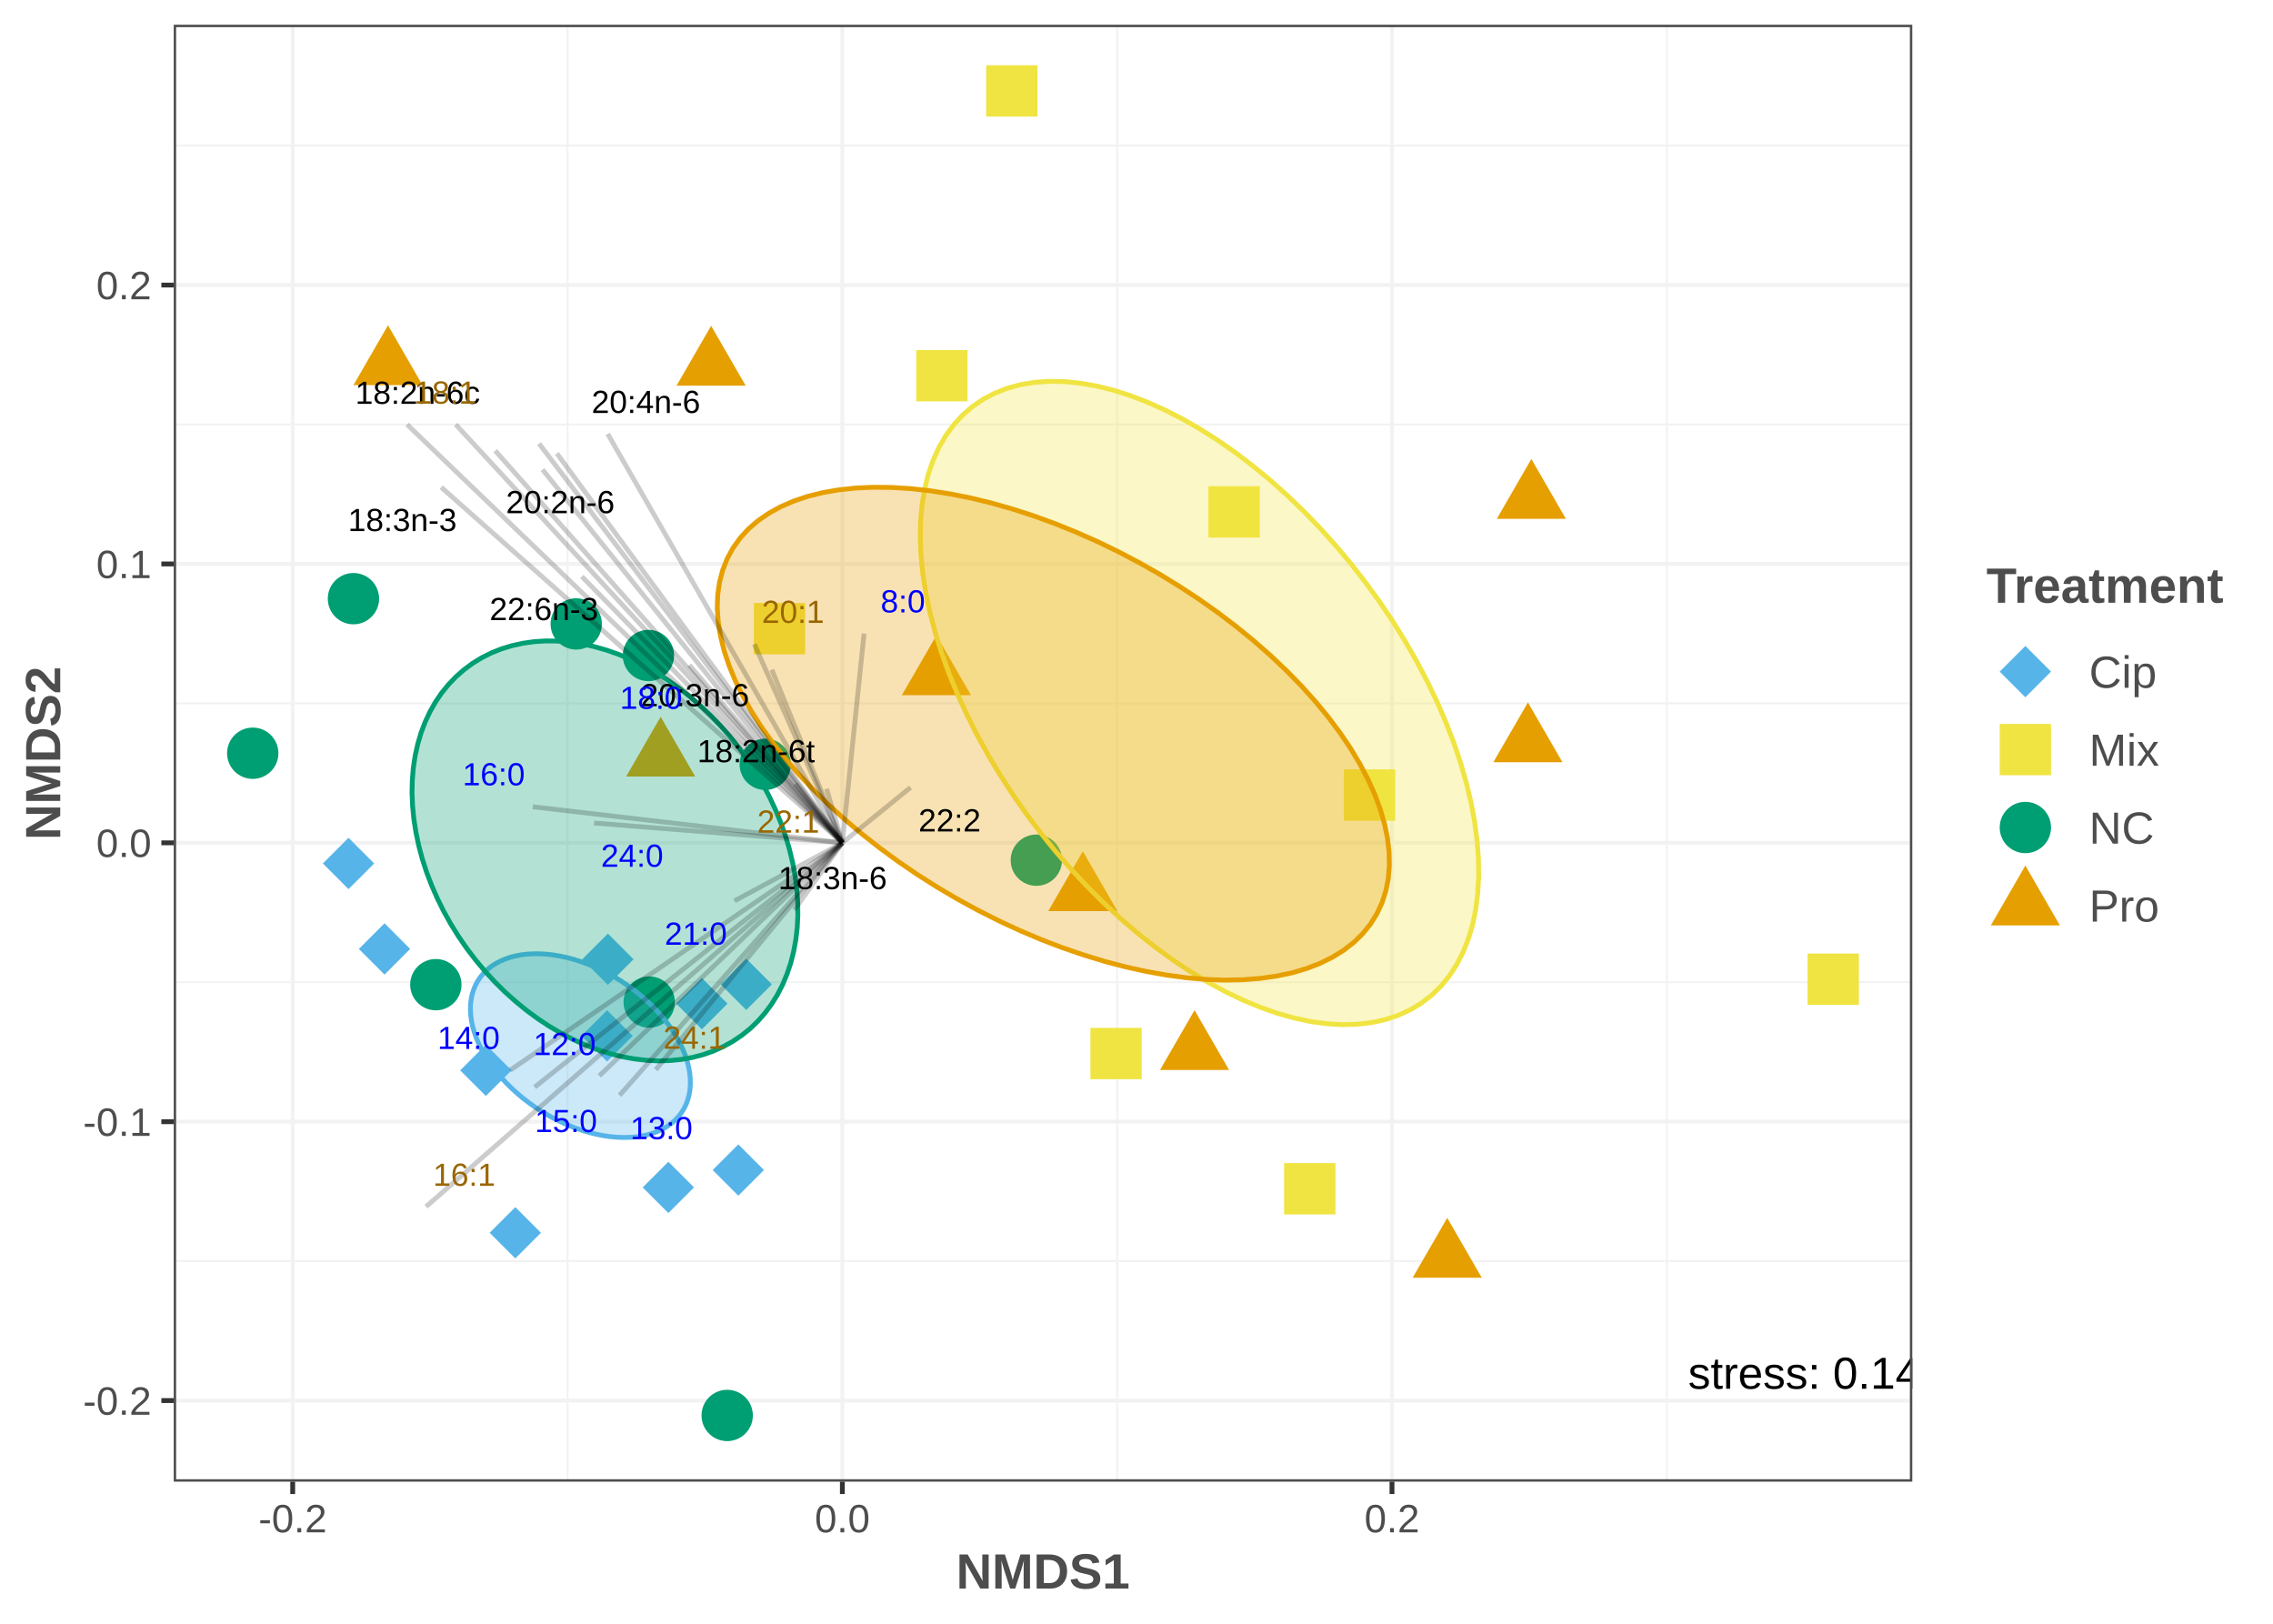
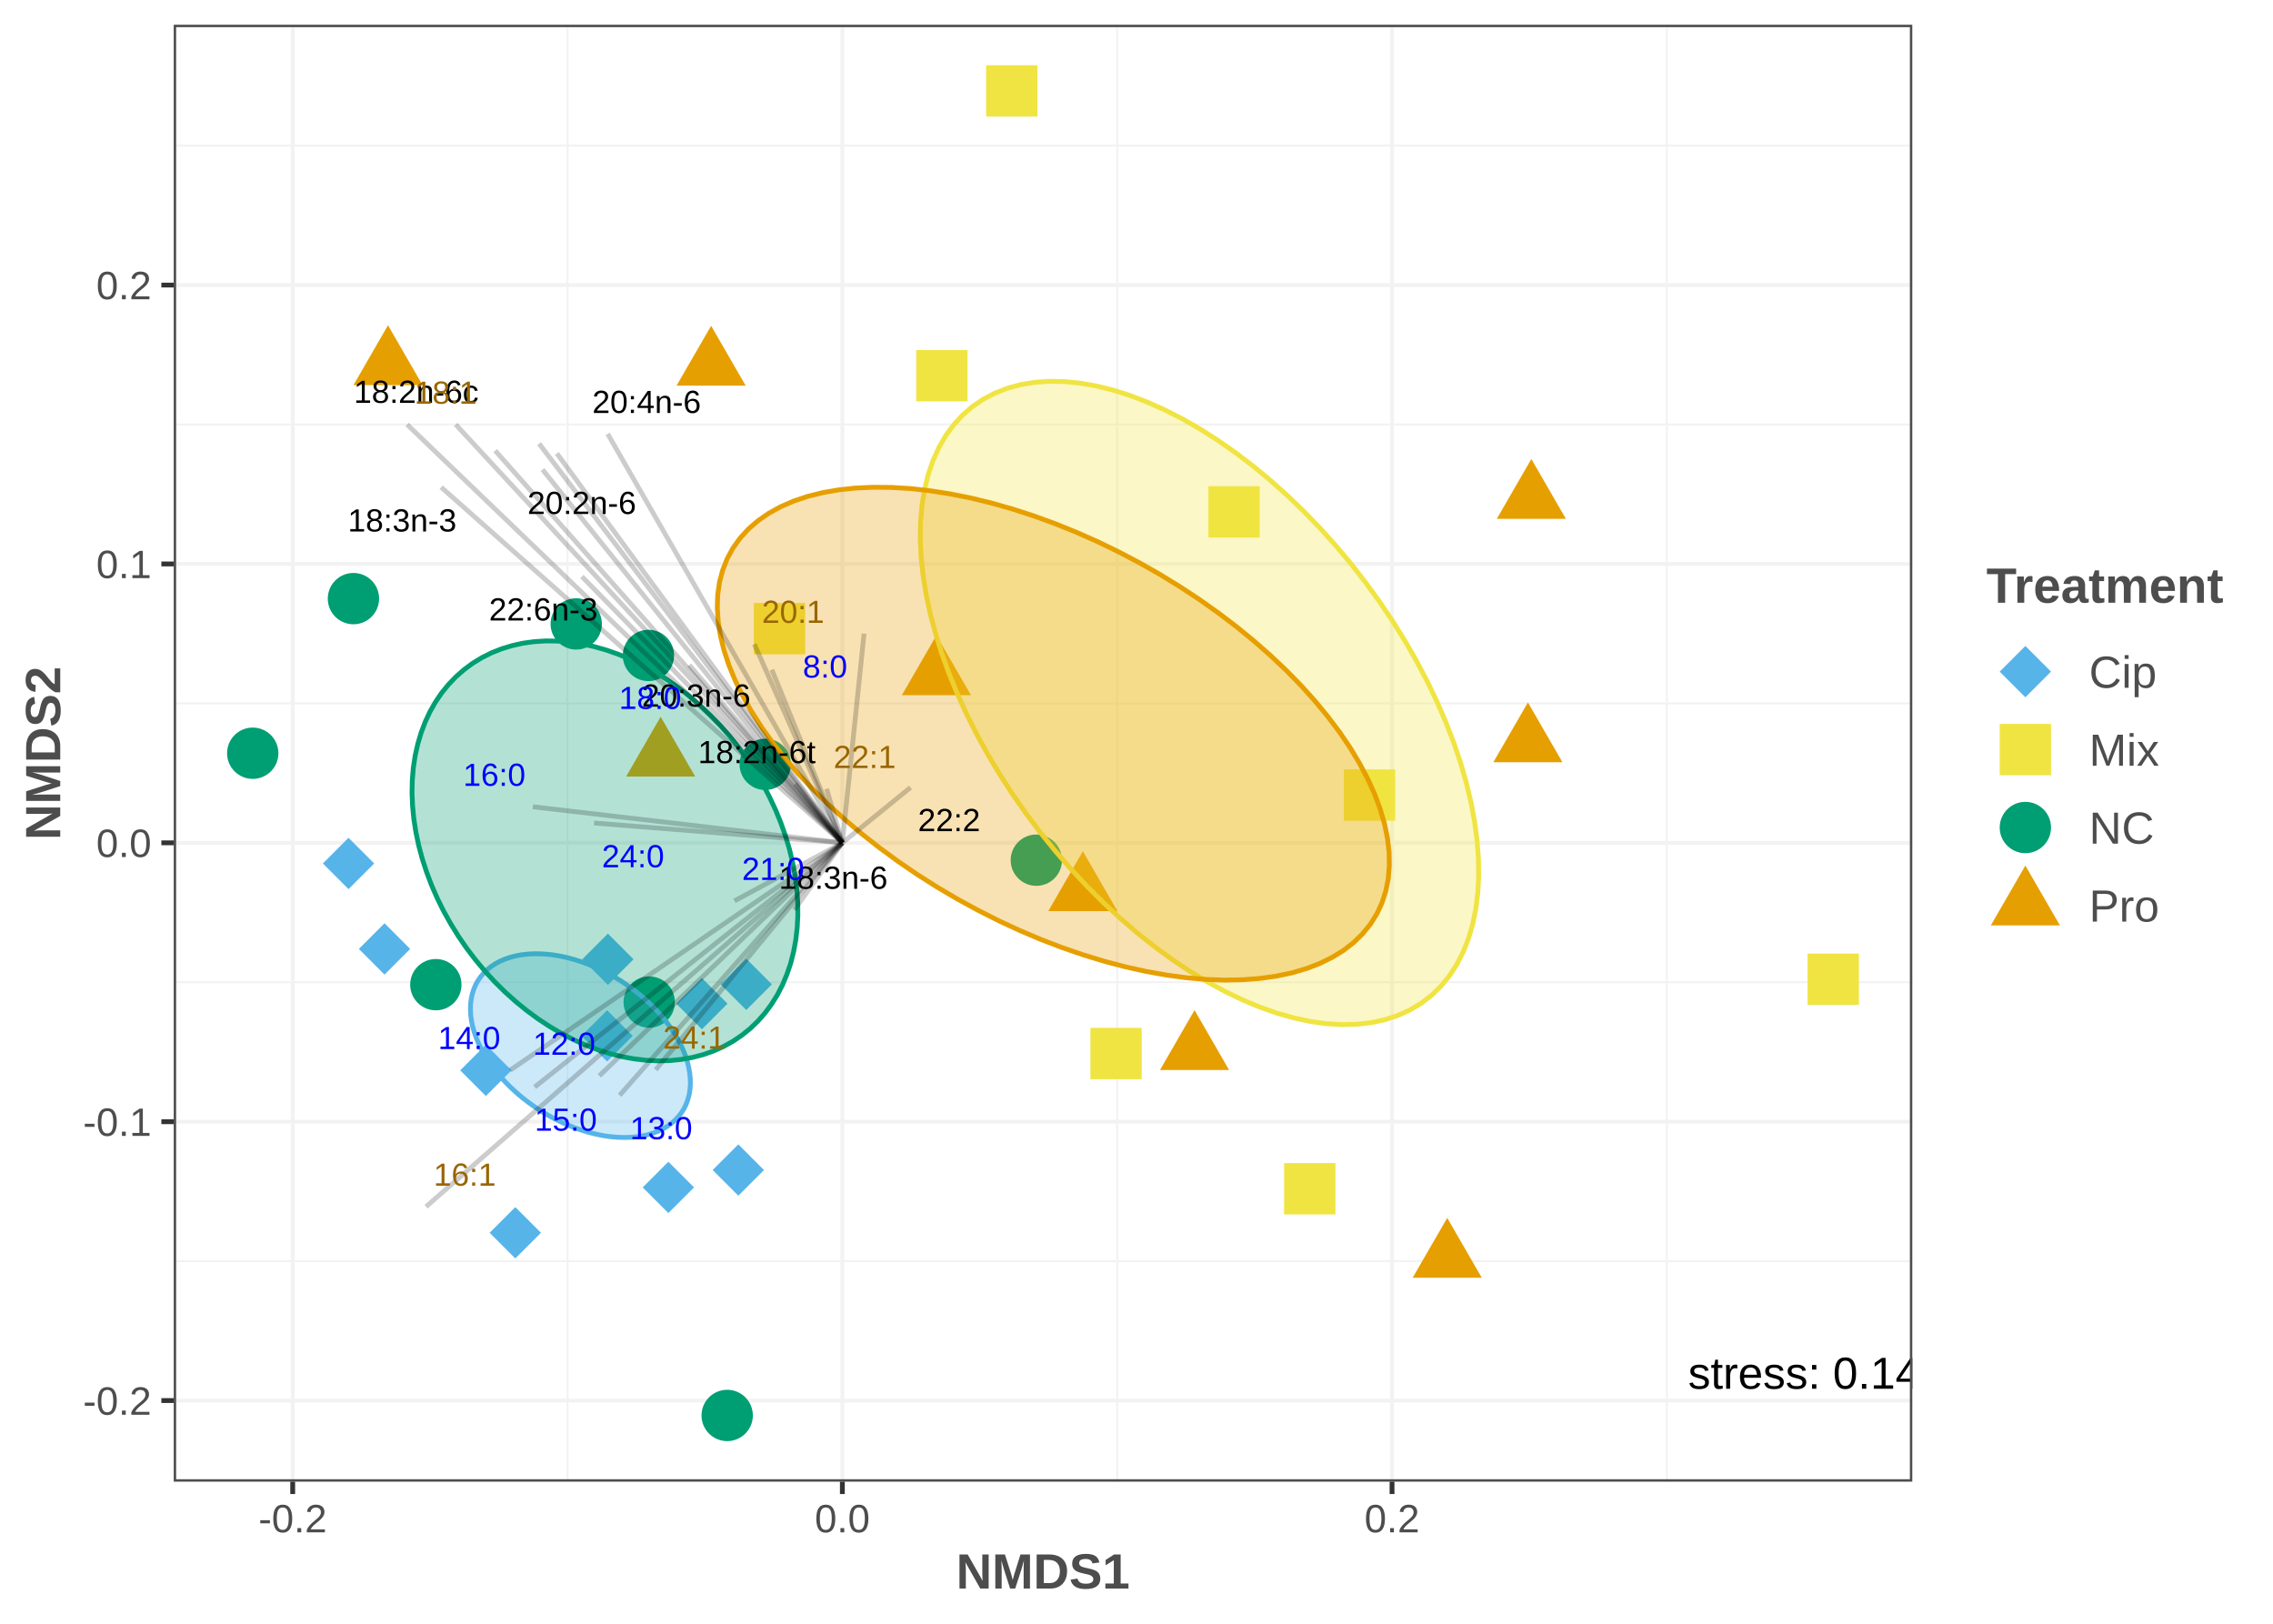
<svg xmlns="http://www.w3.org/2000/svg" class="svglite" width="504.00pt" height="360.00pt" viewBox="0 0 504.00 360.00">
  <defs>
    <style type="text/css">
    .svglite line, .svglite polyline, .svglite polygon, .svglite path, .svglite rect, .svglite circle {
      fill: none;
      stroke: #000000;
      stroke-linecap: round;
      stroke-linejoin: round;
      stroke-miterlimit: 10.00;
    }
    .svglite text {
      white-space: pre;
    }
  </style>
  </defs>
  <rect width="100%" height="100%" style="stroke: none; fill: #FFFFFF;" />
  <defs>
    <clipPath id="cpMC4wMHw1MDQuMDB8MC4wMHwzNjAuMDA=">
      <rect x="0.00" y="0.00" width="504.00" height="360.00" />
    </clipPath>
  </defs>
  <g clip-path="url(#cpMC4wMHw1MDQuMDB8MC4wMHwzNjAuMDA=)">
    <rect x="0.00" y="0.00" width="504.00" height="360.00" style="stroke-width: 1.07; stroke: #FFFFFF; fill: #FFFFFF;" />
  </g>
  <defs>
    <clipPath id="cpMzguNTJ8NDI0LjAxfDUuNDh8MzI4LjUw">
      <rect x="38.52" y="5.48" width="385.50" height="323.02" />
    </clipPath>
  </defs>
  <g clip-path="url(#cpMzguNTJ8NDI0LjAxfDUuNDh8MzI4LjUw)">
    <polyline points="38.52,279.60 424.01,279.60 " style="stroke-width: 0.43; stroke: #F2F2F2; stroke-linecap: butt;" />
    <polyline points="38.52,217.77 424.01,217.77 " style="stroke-width: 0.43; stroke: #F2F2F2; stroke-linecap: butt;" />
    <polyline points="38.52,155.94 424.01,155.94 " style="stroke-width: 0.43; stroke: #F2F2F2; stroke-linecap: butt;" />
    <polyline points="38.52,94.11 424.01,94.11 " style="stroke-width: 0.43; stroke: #F2F2F2; stroke-linecap: butt;" />
    <polyline points="38.52,32.28 424.01,32.28 " style="stroke-width: 0.43; stroke: #F2F2F2; stroke-linecap: butt;" />
    <polyline points="125.84,328.50 125.84,5.48 " style="stroke-width: 0.43; stroke: #F2F2F2; stroke-linecap: butt;" />
    <polyline points="247.72,328.50 247.72,5.48 " style="stroke-width: 0.43; stroke: #F2F2F2; stroke-linecap: butt;" />
    <polyline points="369.59,328.50 369.59,5.48 " style="stroke-width: 0.43; stroke: #F2F2F2; stroke-linecap: butt;" />
    <polyline points="38.52,310.52 424.01,310.52 " style="stroke-width: 0.85; stroke: #F2F2F2; stroke-linecap: butt;" />
    <polyline points="38.52,248.69 424.01,248.69 " style="stroke-width: 0.85; stroke: #F2F2F2; stroke-linecap: butt;" />
    <polyline points="38.52,186.86 424.01,186.86 " style="stroke-width: 0.85; stroke: #F2F2F2; stroke-linecap: butt;" />
    <polyline points="38.52,125.03 424.01,125.03 " style="stroke-width: 0.85; stroke: #F2F2F2; stroke-linecap: butt;" />
    <polyline points="38.52,63.20 424.01,63.20 " style="stroke-width: 0.85; stroke: #F2F2F2; stroke-linecap: butt;" />
    <polyline points="64.90,328.50 64.90,5.48 " style="stroke-width: 0.85; stroke: #F2F2F2; stroke-linecap: butt;" />
    <polyline points="186.78,328.50 186.78,5.48 " style="stroke-width: 0.85; stroke: #F2F2F2; stroke-linecap: butt;" />
-     <polyline points="308.65,328.50 308.65,5.48 " style="stroke-width: 0.85; stroke: #F2F2F2; stroke-linecap: butt;" />
+     <polyline points="308.66,328.50 308.66,5.48 " style="stroke-width: 0.85; stroke: #F2F2F2; stroke-linecap: butt;" />
    <circle cx="143.95" cy="222.17" r="5.69" style="stroke-width: 0.71; stroke: none; fill: #009E73;" />
    <circle cx="161.24" cy="313.82" r="5.69" style="stroke-width: 0.71; stroke: none; fill: #009E73;" />
    <circle cx="56.04" cy="167.00" r="5.69" style="stroke-width: 0.71; stroke: none; fill: #009E73;" />
    <circle cx="96.64" cy="218.31" r="5.69" style="stroke-width: 0.71; stroke: none; fill: #009E73;" />
    <circle cx="169.68" cy="169.46" r="5.69" style="stroke-width: 0.71; stroke: none; fill: #009E73;" />
-     <circle cx="78.37" cy="132.73" r="5.69" style="stroke-width: 0.71; stroke: none; fill: #009E73;" />
+     <circle cx="78.37" cy="132.72" r="5.69" style="stroke-width: 0.71; stroke: none; fill: #009E73;" />
    <circle cx="127.77" cy="138.33" r="5.69" style="stroke-width: 0.71; stroke: none; fill: #009E73;" />
-     <circle cx="143.78" cy="145.33" r="5.69" style="stroke-width: 0.71; stroke: none; fill: #009E73;" />
+     <circle cx="143.78" cy="145.32" r="5.69" style="stroke-width: 0.71; stroke: none; fill: #009E73;" />
    <circle cx="229.79" cy="190.71" r="5.69" style="stroke-width: 0.71; stroke: none; fill: #009E73;" />
    <polygon points="146.49,158.90 154.15,172.17 138.83,172.17 " style="stroke-width: 0.71; stroke: none; fill: #E69F00;" />
    <polygon points="157.68,72.23 165.34,85.50 150.01,85.50 " style="stroke-width: 0.71; stroke: none; fill: #E69F00;" />
-     <polygon points="264.87,223.96 272.53,237.23 257.21,237.23 " style="stroke-width: 0.71; stroke: none; fill: #E69F00;" />
+     <polygon points="264.87,223.95 272.53,237.23 257.21,237.23 " style="stroke-width: 0.71; stroke: none; fill: #E69F00;" />
    <polygon points="338.79,155.73 346.45,169.00 331.12,169.00 " style="stroke-width: 0.71; stroke: none; fill: #E69F00;" />
    <polygon points="339.55,101.76 347.21,115.03 331.89,115.03 " style="stroke-width: 0.71; stroke: none; fill: #E69F00;" />
    <polygon points="320.90,270.02 328.56,283.29 313.23,283.29 " style="stroke-width: 0.71; stroke: none; fill: #E69F00;" />
-     <polygon points="240.10,188.73 247.77,202.00 232.44,202.00 " style="stroke-width: 0.71; stroke: none; fill: #E69F00;" />
-     <polygon points="86.03,72.12 93.69,85.39 78.37,85.39 " style="stroke-width: 0.71; stroke: none; fill: #E69F00;" />
+     <polygon points="240.11,188.72 247.77,202.00 232.44,202.00 " style="stroke-width: 0.71; stroke: none; fill: #E69F00;" />
+     <polygon points="86.03,72.11 93.70,85.39 78.37,85.39 " style="stroke-width: 0.71; stroke: none; fill: #E69F00;" />
    <polygon points="207.64,140.86 215.30,154.13 199.97,154.13 " style="stroke-width: 0.71; stroke: none; fill: #E69F00;" />
    <polygon points="267.95,119.18 279.33,119.18 279.33,107.80 267.95,107.80 " style="stroke-width: 0.71; stroke: none; fill: #F0E442;" />
    <polygon points="241.78,239.27 253.16,239.27 253.16,227.89 241.78,227.89 " style="stroke-width: 0.71; stroke: none; fill: #F0E442;" />
    <polygon points="297.98,181.96 309.36,181.96 309.36,170.58 297.98,170.58 " style="stroke-width: 0.71; stroke: none; fill: #F0E442;" />
    <polygon points="400.80,222.79 412.18,222.79 412.18,211.41 400.80,211.41 " style="stroke-width: 0.71; stroke: none; fill: #F0E442;" />
    <polygon points="167.15,145.07 178.53,145.07 178.53,133.69 167.15,133.69 " style="stroke-width: 0.71; stroke: none; fill: #F0E442;" />
    <polygon points="203.16,88.99 214.54,88.99 214.54,77.61 203.16,77.61 " style="stroke-width: 0.71; stroke: none; fill: #F0E442;" />
    <polygon points="284.73,269.25 296.11,269.25 296.11,257.87 284.73,257.87 " style="stroke-width: 0.71; stroke: none; fill: #F0E442;" />
    <polygon points="218.66,25.85 230.04,25.85 230.04,14.47 218.66,14.47 " style="stroke-width: 0.71; stroke: none; fill: #F0E442;" />
    <polygon points="149.94,222.52 155.63,216.83 161.32,222.52 155.63,228.21 " style="stroke-width: 0.71; stroke: none; fill: #56B4E9;" />
    <polygon points="142.51,263.26 148.20,257.57 153.89,263.26 148.20,268.95 " style="stroke-width: 0.71; stroke: none; fill: #56B4E9;" />
    <polygon points="159.78,218.24 165.47,212.55 171.16,218.24 165.47,223.93 " style="stroke-width: 0.71; stroke: none; fill: #56B4E9;" />
    <polygon points="128.92,229.66 134.61,223.97 140.30,229.66 134.61,235.35 " style="stroke-width: 0.71; stroke: none; fill: #56B4E9;" />
    <polygon points="158.02,259.41 163.71,253.72 169.40,259.41 163.71,265.10 " style="stroke-width: 0.71; stroke: none; fill: #56B4E9;" />
    <polygon points="129.10,212.68 134.79,206.99 140.48,212.68 134.79,218.37 " style="stroke-width: 0.71; stroke: none; fill: #56B4E9;" />
    <polygon points="108.57,273.32 114.26,267.63 119.95,273.32 114.26,279.01 " style="stroke-width: 0.71; stroke: none; fill: #56B4E9;" />
    <polygon points="102.04,237.31 107.73,231.62 113.42,237.31 107.73,243.00 " style="stroke-width: 0.71; stroke: none; fill: #56B4E9;" />
    <polygon points="79.57,210.39 85.26,204.70 90.95,210.39 85.26,216.08 " style="stroke-width: 0.71; stroke: none; fill: #56B4E9;" />
    <polygon points="71.59,191.44 77.28,185.75 82.97,191.44 77.28,197.13 " style="stroke-width: 0.71; stroke: none; fill: #56B4E9;" />
-     <polygon points="142.04,220.67 140.72,219.62 139.35,218.61 137.94,217.65 136.49,216.75 135.00,215.91 133.50,215.14 131.97,214.43 130.43,213.79 128.89,213.23 127.34,212.74 125.80,212.32 124.27,211.99 122.75,211.73 121.27,211.56 119.81,211.47 118.39,211.46 117.00,211.53 115.67,211.68 114.39,211.92 113.16,212.23 112.00,212.63 110.91,213.10 109.89,213.64 108.94,214.26 108.07,214.95 107.29,215.71 106.59,216.53 105.98,217.42 105.46,218.36 105.04,219.36 104.71,220.40 104.48,221.50 104.34,222.63 104.31,223.80 104.37,225.01 104.53,226.24 104.78,227.49 105.14,228.76 105.58,230.05 106.12,231.34 106.76,232.63 107.48,233.92 108.28,235.20 109.17,236.47 110.14,237.72 111.18,238.94 112.29,240.14 113.47,241.30 114.71,242.43 116.00,243.51 117.35,244.54 118.74,245.53 120.17,246.45 121.64,247.32 123.13,248.13 124.65,248.87 126.18,249.55 127.73,250.15 129.27,250.67 130.82,251.13 132.36,251.50 133.88,251.80 135.38,252.01 136.85,252.14 138.29,252.19 139.70,252.16 141.06,252.05 142.36,251.86 143.62,251.58 144.81,251.23 145.94,250.80 147.00,250.29 147.98,249.70 148.89,249.05 149.72,248.32 150.46,247.53 151.11,246.68 151.68,245.76 152.15,244.79 152.52,243.77 152.81,242.70 152.99,241.59 153.07,240.43 153.06,239.24 152.95,238.03 152.74,236.78 152.44,235.52 152.04,234.24 151.54,232.95 150.96,231.66 150.28,230.37 149.52,229.08 148.67,227.81 147.74,226.55 146.74,225.31 145.66,224.10 144.52,222.92 143.31,221.78 142.04,220.67 " style="stroke-width: 1.07; stroke: #56B4E9; stroke-linecap: butt; fill: #56B4E9; fill-opacity: 0.30;" />
-     <polygon points="296.22,121.01 292.73,117.13 289.14,113.41 285.45,109.86 281.68,106.49 277.85,103.33 273.97,100.37 270.06,97.64 266.13,95.14 262.21,92.89 258.29,90.89 254.41,89.16 250.58,87.69 246.81,86.49 243.11,85.58 239.51,84.95 236.01,84.60 232.63,84.54 229.39,84.77 226.29,85.28 223.36,86.08 220.60,87.16 218.01,88.51 215.63,90.14 213.44,92.03 211.47,94.18 209.71,96.58 208.19,99.21 206.89,102.08 205.83,105.16 205.02,108.44 204.45,111.92 204.13,115.57 204.05,119.38 204.23,123.34 204.65,127.44 205.33,131.64 206.24,135.95 207.40,140.33 208.79,144.78 210.41,149.27 212.26,153.79 214.32,158.31 216.59,162.83 219.06,167.32 221.72,171.76 224.56,176.14 227.56,180.43 230.72,184.63 234.02,188.71 237.44,192.66 240.99,196.46 244.63,200.10 248.36,203.56 252.16,206.83 256.02,209.89 259.91,212.73 263.83,215.35 267.76,217.72 271.68,219.85 275.58,221.72 279.44,223.32 283.25,224.66 286.99,225.71 290.64,226.49 294.19,226.97 297.63,227.18 300.94,227.09 304.11,226.72 307.13,226.07 309.98,225.13 312.65,223.91 315.14,222.42 317.42,220.66 319.51,218.64 321.37,216.36 323.01,213.85 324.42,211.09 325.60,208.12 326.54,204.94 327.23,201.56 327.68,197.99 327.87,194.26 327.82,190.37 327.52,186.34 326.97,182.19 326.18,177.93 325.14,173.58 323.87,169.16 322.36,164.69 320.62,160.19 318.67,155.66 316.50,151.14 314.13,146.63 311.57,142.17 308.82,137.75 305.90,133.42 302.81,129.17 299.58,125.02 296.22,121.01 " style="stroke-width: 1.07; stroke: #F0E442; stroke-linecap: butt; fill: #F0E442; fill-opacity: 0.30;" />
-     <polygon points="159.71,160.82 157.48,158.51 155.16,156.32 152.75,154.26 150.27,152.34 147.73,150.57 145.13,148.94 142.48,147.48 139.81,146.19 137.11,145.06 134.39,144.11 131.68,143.34 128.98,142.75 126.29,142.35 123.64,142.13 121.03,142.10 118.48,142.26 115.98,142.61 113.56,143.14 111.22,143.85 108.98,144.74 106.84,145.81 104.80,147.06 102.89,148.47 101.10,150.04 99.44,151.77 97.92,153.64 96.55,155.66 95.33,157.81 94.27,160.09 93.36,162.48 92.63,164.97 92.05,167.56 91.65,170.24 91.42,172.98 91.36,175.80 91.48,178.66 91.76,181.57 92.22,184.50 92.84,187.45 93.63,190.40 94.58,193.35 95.70,196.28 96.97,199.18 98.38,202.03 99.94,204.83 101.64,207.57 103.47,210.23 105.43,212.80 107.50,215.28 109.67,217.65 111.95,219.90 114.31,222.02 116.76,224.02 119.27,225.87 121.85,227.57 124.47,229.11 127.13,230.49 129.82,231.70 132.53,232.74 135.24,233.60 137.96,234.28 140.65,234.77 143.32,235.08 145.95,235.21 148.53,235.14 151.06,234.89 153.52,234.45 155.90,233.83 158.19,233.03 160.39,232.04 162.48,230.89 164.45,229.56 166.31,228.07 168.03,226.42 169.62,224.61 171.06,222.66 172.36,220.58 173.50,218.37 174.48,216.03 175.31,213.59 175.96,211.05 176.45,208.41 176.77,205.70 176.91,202.92 176.88,200.08 176.68,197.19 176.31,194.27 175.77,191.33 175.07,188.38 174.19,185.42 173.16,182.48 171.97,179.57 170.62,176.69 169.13,173.86 167.50,171.09 165.74,168.39 163.84,165.77 161.83,163.25 159.71,160.82 " style="stroke-width: 1.07; stroke: #009E73; stroke-linecap: butt; fill: #009E73; fill-opacity: 0.30;" />
-     <polygon points="270.11,135.86 265.91,132.89 261.59,130.05 257.16,127.33 252.62,124.76 248.02,122.34 243.35,120.08 238.65,118.00 233.92,116.09 229.19,114.37 224.48,112.85 219.81,111.52 215.19,110.40 210.65,109.50 206.20,108.80 201.86,108.33 197.64,108.07 193.58,108.03 189.67,108.21 185.94,108.61 182.40,109.23 179.06,110.06 175.95,111.11 173.07,112.36 170.43,113.82 168.05,115.47 165.92,117.31 164.08,119.34 162.51,121.54 161.23,123.90 160.24,126.42 159.54,129.09 159.14,131.89 159.04,134.82 159.25,137.86 159.75,140.99 160.55,144.22 161.64,147.52 163.02,150.88 164.69,154.29 166.63,157.73 168.84,161.19 171.32,164.66 174.04,168.12 177.01,171.55 180.20,174.95 183.60,178.31 187.21,181.59 191.01,184.81 194.97,187.93 199.09,190.95 203.35,193.86 207.73,196.64 212.22,199.29 216.79,201.79 221.43,204.13 226.12,206.30 230.83,208.30 235.56,210.11 240.28,211.73 244.98,213.16 249.63,214.38 254.21,215.39 258.71,216.19 263.11,216.78 267.39,217.15 271.53,217.30 275.52,217.22 279.34,216.93 282.98,216.42 286.42,215.70 289.64,214.76 292.64,213.61 295.40,212.25 297.91,210.70 300.17,208.95 302.15,207.01 303.86,204.90 305.29,202.62 306.43,200.17 307.27,197.58 307.82,194.84 308.06,191.98 308.01,188.99 307.66,185.90 307.01,182.72 306.06,179.46 304.83,176.12 303.30,172.74 301.49,169.31 299.42,165.86 297.07,162.39 294.47,158.93 291.63,155.48 288.55,152.06 285.24,148.68 281.74,145.36 278.03,142.10 274.15,138.94 270.11,135.86 " style="stroke-width: 1.07; stroke: #E69F00; stroke-linecap: butt; fill: #E69F00; fill-opacity: 0.30;" />
+     <polygon points="142.04,220.67 140.72,219.62 139.35,218.61 137.94,217.65 136.49,216.75 135.01,215.91 133.50,215.14 131.97,214.43 130.43,213.79 128.89,213.23 127.34,212.74 125.80,212.32 124.27,211.99 122.76,211.73 121.27,211.56 119.81,211.47 118.39,211.46 117.00,211.53 115.67,211.68 114.39,211.92 113.17,212.23 112.00,212.63 110.91,213.10 109.89,213.64 108.94,214.26 108.07,214.95 107.29,215.71 106.59,216.53 105.98,217.42 105.46,218.36 105.04,219.36 104.71,220.40 104.48,221.50 104.34,222.63 104.31,223.80 104.37,225.01 104.53,226.24 104.78,227.49 105.14,228.76 105.58,230.05 106.12,231.34 106.76,232.63 107.48,233.92 108.28,235.20 109.17,236.47 110.14,237.72 111.18,238.94 112.29,240.14 113.47,241.30 114.71,242.43 116.00,243.51 117.35,244.54 118.74,245.53 120.17,246.45 121.64,247.32 123.13,248.13 124.65,248.87 126.18,249.55 127.73,250.15 129.27,250.67 130.82,251.13 132.36,251.50 133.88,251.80 135.38,252.01 136.85,252.14 138.29,252.19 139.70,252.16 141.06,252.05 142.36,251.86 143.62,251.58 144.81,251.23 145.94,250.80 147.00,250.29 147.98,249.70 148.89,249.05 149.72,248.32 150.46,247.53 151.11,246.68 151.68,245.76 152.15,244.79 152.52,243.77 152.81,242.70 152.99,241.59 153.08,240.43 153.06,239.24 152.95,238.03 152.74,236.78 152.44,235.52 152.04,234.24 151.54,232.95 150.96,231.66 150.28,230.37 149.52,229.08 148.67,227.81 147.74,226.55 146.74,225.31 145.66,224.10 144.52,222.92 143.31,221.78 142.04,220.67 " style="stroke-width: 1.07; stroke: #56B4E9; stroke-linecap: butt; fill: #56B4E9; fill-opacity: 0.30;" />
+     <polygon points="296.22,121.01 292.73,117.13 289.14,113.41 285.45,109.86 281.68,106.49 277.85,103.33 273.97,100.37 270.06,97.64 266.14,95.14 262.21,92.89 258.30,90.89 254.41,89.16 250.58,87.69 246.81,86.49 243.11,85.58 239.51,84.95 236.01,84.60 232.63,84.54 229.39,84.77 226.30,85.28 223.36,86.08 220.60,87.16 218.02,88.51 215.63,90.14 213.44,92.03 211.47,94.18 209.71,96.58 208.19,99.21 206.89,102.08 205.83,105.16 205.02,108.44 204.45,111.92 204.13,115.57 204.05,119.38 204.23,123.34 204.66,127.44 205.33,131.64 206.24,135.95 207.40,140.33 208.79,144.78 210.41,149.27 212.26,153.79 214.32,158.31 216.59,162.83 219.06,167.32 221.72,171.76 224.56,176.14 227.56,180.43 230.72,184.63 234.02,188.71 237.45,192.66 240.99,196.46 244.63,200.10 248.36,203.56 252.16,206.83 256.02,209.89 259.91,212.73 263.83,215.35 267.76,217.72 271.69,219.85 275.58,221.72 279.44,223.32 283.25,224.66 286.99,225.71 290.64,226.49 294.19,226.97 297.63,227.18 300.94,227.09 304.11,226.72 307.13,226.07 309.98,225.13 312.65,223.91 315.14,222.42 317.43,220.66 319.51,218.64 321.37,216.36 323.01,213.85 324.42,211.09 325.60,208.12 326.54,204.94 327.23,201.56 327.68,197.99 327.87,194.26 327.82,190.37 327.52,186.34 326.97,182.19 326.18,177.93 325.14,173.58 323.87,169.16 322.36,164.69 320.62,160.19 318.67,155.66 316.50,151.14 314.13,146.63 311.57,142.17 308.82,137.75 305.90,133.42 302.81,129.17 299.58,125.02 296.22,121.01 " style="stroke-width: 1.07; stroke: #F0E442; stroke-linecap: butt; fill: #F0E442; fill-opacity: 0.30;" />
+     <polygon points="159.71,160.82 157.48,158.51 155.16,156.32 152.75,154.26 150.27,152.34 147.73,150.57 145.13,148.94 142.48,147.48 139.81,146.19 137.11,145.06 134.39,144.11 131.68,143.34 128.98,142.75 126.29,142.35 123.64,142.13 121.03,142.10 118.48,142.26 115.98,142.60 113.56,143.14 111.22,143.85 108.98,144.74 106.84,145.81 104.80,147.06 102.89,148.47 101.10,150.04 99.44,151.77 97.92,153.64 96.55,155.66 95.33,157.81 94.27,160.09 93.37,162.48 92.63,164.97 92.05,167.56 91.65,170.24 91.42,172.98 91.36,175.80 91.48,178.66 91.76,181.57 92.22,184.50 92.84,187.45 93.63,190.40 94.59,193.35 95.70,196.28 96.97,199.18 98.38,202.03 99.95,204.83 101.64,207.57 103.47,210.23 105.43,212.80 107.50,215.28 109.67,217.65 111.95,219.90 114.31,222.02 116.76,224.02 119.27,225.87 121.85,227.57 124.47,229.11 127.13,230.49 129.82,231.70 132.53,232.74 135.25,233.60 137.96,234.28 140.65,234.77 143.32,235.08 145.95,235.21 148.53,235.14 151.06,234.89 153.52,234.45 155.90,233.83 158.19,233.03 160.39,232.04 162.48,230.89 164.45,229.56 166.31,228.07 168.03,226.42 169.62,224.61 171.06,222.66 172.36,220.58 173.50,218.37 174.48,216.03 175.31,213.59 175.96,211.05 176.45,208.41 176.76,205.70 176.91,202.92 176.88,200.08 176.68,197.19 176.31,194.27 175.77,191.33 175.07,188.38 174.19,185.42 173.16,182.48 171.97,179.57 170.62,176.69 169.13,173.86 167.50,171.09 165.74,168.39 163.84,165.77 161.83,163.25 159.71,160.82 " style="stroke-width: 1.07; stroke: #009E73; stroke-linecap: butt; fill: #009E73; fill-opacity: 0.30;" />
+     <polygon points="270.11,135.86 265.91,132.89 261.59,130.05 257.16,127.33 252.62,124.76 248.02,122.34 243.35,120.08 238.65,118.00 233.92,116.09 229.19,114.37 224.48,112.85 219.81,111.52 215.19,110.40 210.65,109.50 206.20,108.80 201.86,108.32 197.64,108.07 193.58,108.03 189.67,108.21 185.94,108.61 182.40,109.23 179.06,110.06 175.95,111.11 173.07,112.36 170.43,113.82 168.05,115.47 165.93,117.31 164.08,119.34 162.51,121.54 161.23,123.90 160.24,126.42 159.54,129.09 159.14,131.89 159.05,134.82 159.25,137.85 159.75,140.99 160.55,144.22 161.64,147.52 163.02,150.88 164.69,154.29 166.63,157.73 168.84,161.19 171.32,164.66 174.04,168.11 177.01,171.55 180.20,174.95 183.60,178.31 187.21,181.59 191.01,184.81 194.97,187.93 199.09,190.95 203.35,193.86 207.73,196.64 212.22,199.29 216.79,201.78 221.43,204.13 226.12,206.30 230.84,208.30 235.56,210.11 240.28,211.73 244.98,213.16 249.63,214.38 254.21,215.39 258.71,216.19 263.11,216.78 267.39,217.15 271.53,217.30 275.52,217.22 279.34,216.93 282.98,216.42 286.42,215.70 289.64,214.76 292.64,213.61 295.40,212.25 297.92,210.70 300.17,208.95 302.15,207.01 303.86,204.90 305.29,202.62 306.43,200.17 307.27,197.58 307.82,194.84 308.06,191.98 308.01,188.99 307.66,185.90 307.01,182.72 306.06,179.46 304.83,176.12 303.30,172.74 301.49,169.31 299.42,165.86 297.07,162.39 294.47,158.93 291.63,155.48 288.55,152.06 285.25,148.68 281.74,145.36 278.03,142.10 274.15,138.93 270.11,135.86 " style="stroke-width: 1.07; stroke: #E69F00; stroke-linecap: butt; fill: #E69F00; fill-opacity: 0.30;" />
    <line x1="186.78" y1="186.86" x2="176.33" y2="173.78" style="stroke-width: 1.07; stroke: #000000; stroke-opacity: 0.20; stroke-linecap: butt;" />
    <line x1="186.78" y1="186.86" x2="101.04" y2="94.11" style="stroke-width: 1.07; stroke: #000000; stroke-opacity: 0.20; stroke-linecap: butt;" />
    <line x1="186.78" y1="186.86" x2="176.14" y2="201.72" style="stroke-width: 1.07; stroke: #000000; stroke-opacity: 0.20; stroke-linecap: butt;" />
    <line x1="186.78" y1="186.86" x2="97.82" y2="108.02" style="stroke-width: 1.07; stroke: #000000; stroke-opacity: 0.20; stroke-linecap: butt;" />
    <line x1="186.78" y1="186.86" x2="119.53" y2="98.35" style="stroke-width: 1.07; stroke: #000000; stroke-opacity: 0.20; stroke-linecap: butt;" />
    <line x1="186.78" y1="186.86" x2="120.29" y2="104.11" style="stroke-width: 1.07; stroke: #000000; stroke-opacity: 0.20; stroke-linecap: butt;" />
    <line x1="186.78" y1="186.86" x2="171.14" y2="148.48" style="stroke-width: 1.07; stroke: #000000; stroke-opacity: 0.20; stroke-linecap: butt;" />
    <line x1="186.78" y1="186.86" x2="134.74" y2="96.19" style="stroke-width: 1.07; stroke: #000000; stroke-opacity: 0.20; stroke-linecap: butt;" />
    <line x1="186.78" y1="186.86" x2="109.80" y2="99.91" style="stroke-width: 1.07; stroke: #000000; stroke-opacity: 0.20; stroke-linecap: butt;" />
    <line x1="186.78" y1="186.86" x2="201.90" y2="174.59" style="stroke-width: 1.07; stroke: #000000; stroke-opacity: 0.20; stroke-linecap: butt;" />
    <line x1="186.78" y1="186.86" x2="123.47" y2="100.52" style="stroke-width: 1.07; stroke: #000000; stroke-opacity: 0.20; stroke-linecap: butt;" />
-     <line x1="186.78" y1="186.86" x2="129.01" y2="127.82" style="stroke-width: 1.07; stroke: #000000; stroke-opacity: 0.20; stroke-linecap: butt;" />
+     <line x1="186.78" y1="186.86" x2="129.02" y2="127.82" style="stroke-width: 1.07; stroke: #000000; stroke-opacity: 0.20; stroke-linecap: butt;" />
    <line x1="186.78" y1="186.86" x2="94.47" y2="267.53" style="stroke-width: 1.07; stroke: #000000; stroke-opacity: 0.20; stroke-linecap: butt;" />
    <line x1="186.78" y1="186.86" x2="90.26" y2="94.11" style="stroke-width: 1.07; stroke: #000000; stroke-opacity: 0.20; stroke-linecap: butt;" />
    <line x1="186.78" y1="186.86" x2="167.26" y2="142.82" style="stroke-width: 1.07; stroke: #000000; stroke-opacity: 0.20; stroke-linecap: butt;" />
    <line x1="186.78" y1="186.86" x2="183.28" y2="174.88" style="stroke-width: 1.07; stroke: #000000; stroke-opacity: 0.20; stroke-linecap: butt;" />
    <line x1="186.78" y1="186.86" x2="145.40" y2="237.17" style="stroke-width: 1.07; stroke: #000000; stroke-opacity: 0.20; stroke-linecap: butt;" />
    <line x1="186.78" y1="186.86" x2="191.59" y2="140.48" style="stroke-width: 1.07; stroke: #000000; stroke-opacity: 0.20; stroke-linecap: butt;" />
    <line x1="186.78" y1="186.86" x2="132.89" y2="238.52" style="stroke-width: 1.07; stroke: #000000; stroke-opacity: 0.20; stroke-linecap: butt;" />
    <line x1="186.78" y1="186.86" x2="137.39" y2="242.84" style="stroke-width: 1.07; stroke: #000000; stroke-opacity: 0.20; stroke-linecap: butt;" />
    <line x1="186.78" y1="186.86" x2="113.10" y2="237.28" style="stroke-width: 1.07; stroke: #000000; stroke-opacity: 0.20; stroke-linecap: butt;" />
-     <line x1="186.78" y1="186.86" x2="118.55" y2="241.02" style="stroke-width: 1.07; stroke: #000000; stroke-opacity: 0.20; stroke-linecap: butt;" />
+     <line x1="186.78" y1="186.86" x2="118.55" y2="241.01" style="stroke-width: 1.07; stroke: #000000; stroke-opacity: 0.20; stroke-linecap: butt;" />
    <line x1="186.78" y1="186.86" x2="118.14" y2="178.87" style="stroke-width: 1.07; stroke: #000000; stroke-opacity: 0.20; stroke-linecap: butt;" />
    <line x1="186.78" y1="186.86" x2="152.83" y2="147.45" style="stroke-width: 1.07; stroke: #000000; stroke-opacity: 0.20; stroke-linecap: butt;" />
    <line x1="186.78" y1="186.86" x2="162.85" y2="199.74" style="stroke-width: 1.07; stroke: #000000; stroke-opacity: 0.20; stroke-linecap: butt;" />
    <line x1="186.78" y1="186.86" x2="131.72" y2="182.47" style="stroke-width: 1.07; stroke: #000000; stroke-opacity: 0.20; stroke-linecap: butt;" />
-     <text x="167.65" y="168.99" text-anchor="middle" style="font-size: 7.11px; font-family: &quot;Arial&quot;;" textLength="26.08px" lengthAdjust="spacingAndGlyphs">18:2n-6t</text>
-     <text x="92.61" y="89.54" text-anchor="middle" style="font-size: 7.11px; font-family: &quot;Arial&quot;;" textLength="27.66px" lengthAdjust="spacingAndGlyphs">18:2n-6c</text>
-     <text x="184.62" y="197.13" text-anchor="middle" style="font-size: 7.11px; font-family: &quot;Arial&quot;;" textLength="24.11px" lengthAdjust="spacingAndGlyphs">18:3n-6</text>
-     <text x="89.23" y="117.75" text-anchor="middle" style="font-size: 7.11px; font-family: &quot;Arial&quot;;" textLength="24.11px" lengthAdjust="spacingAndGlyphs">18:3n-3</text>
-     <text x="124.24" y="113.78" text-anchor="middle" style="font-size: 7.11px; font-family: &quot;Arial&quot;;" textLength="24.11px" lengthAdjust="spacingAndGlyphs">20:2n-6</text>
-     <text x="154.09" y="156.58" text-anchor="middle" style="font-size: 7.11px; font-family: &quot;Arial&quot;;" textLength="24.11px" lengthAdjust="spacingAndGlyphs">20:3n-6</text>
-     <text x="143.23" y="91.56" text-anchor="middle" style="font-size: 7.11px; font-family: &quot;Arial&quot;;" textLength="24.11px" lengthAdjust="spacingAndGlyphs">20:4n-6</text>
-     <text x="210.57" y="184.34" text-anchor="middle" style="font-size: 7.11px; font-family: &quot;Arial&quot;;" textLength="13.83px" lengthAdjust="spacingAndGlyphs">22:2</text>
-     <text x="120.61" y="137.49" text-anchor="middle" style="font-size: 7.11px; font-family: &quot;Arial&quot;;" textLength="24.11px" lengthAdjust="spacingAndGlyphs">22:6n-3</text>
-     <text x="102.93" y="262.91" text-anchor="middle" style="font-size: 7.11px;fill: #996600; font-family: &quot;Arial&quot;;" textLength="13.83px" lengthAdjust="spacingAndGlyphs">16:1</text>
-     <text x="98.74" y="89.49" text-anchor="middle" style="font-size: 7.11px;fill: #996600; font-family: &quot;Arial&quot;;" textLength="13.83px" lengthAdjust="spacingAndGlyphs">18:1</text>
-     <text x="175.84" y="138.11" text-anchor="middle" style="font-size: 7.11px;fill: #996600; font-family: &quot;Arial&quot;;" textLength="13.83px" lengthAdjust="spacingAndGlyphs">20:1</text>
-     <text x="174.79" y="184.61" text-anchor="middle" style="font-size: 7.11px;fill: #996600; font-family: &quot;Arial&quot;;" textLength="13.83px" lengthAdjust="spacingAndGlyphs">22:1</text>
-     <text x="153.99" y="232.52" text-anchor="middle" style="font-size: 7.11px;fill: #996600; font-family: &quot;Arial&quot;;" textLength="13.83px" lengthAdjust="spacingAndGlyphs">24:1</text>
-     <text x="200.20" y="135.78" text-anchor="middle" style="font-size: 7.11px;fill: #0000FF; font-family: &quot;Arial&quot;;" textLength="9.88px" lengthAdjust="spacingAndGlyphs">8:0</text>
-     <text x="125.20" y="233.92" text-anchor="middle" style="font-size: 7.11px;fill: #0000FF; font-family: &quot;Arial&quot;;" textLength="13.83px" lengthAdjust="spacingAndGlyphs">12:0</text>
-     <text x="146.66" y="252.57" text-anchor="middle" style="font-size: 7.11px;fill: #0000FF; font-family: &quot;Arial&quot;;" textLength="13.83px" lengthAdjust="spacingAndGlyphs">13:0</text>
-     <text x="103.92" y="232.56" text-anchor="middle" style="font-size: 7.11px;fill: #0000FF; font-family: &quot;Arial&quot;;" textLength="13.83px" lengthAdjust="spacingAndGlyphs">14:0</text>
-     <text x="125.50" y="250.99" text-anchor="middle" style="font-size: 7.11px;fill: #0000FF; font-family: &quot;Arial&quot;;" textLength="13.83px" lengthAdjust="spacingAndGlyphs">15:0</text>
-     <text x="109.48" y="174.12" text-anchor="middle" style="font-size: 7.11px;fill: #0000FF; font-family: &quot;Arial&quot;;" textLength="13.83px" lengthAdjust="spacingAndGlyphs">16:0</text>
-     <text x="144.36" y="157.16" text-anchor="middle" style="font-size: 7.11px;fill: #0000FF; font-family: &quot;Arial&quot;;" textLength="13.83px" lengthAdjust="spacingAndGlyphs">18:0</text>
-     <text x="154.29" y="209.46" text-anchor="middle" style="font-size: 7.11px;fill: #0000FF; font-family: &quot;Arial&quot;;" textLength="13.83px" lengthAdjust="spacingAndGlyphs">21:0</text>
-     <text x="140.17" y="192.18" text-anchor="middle" style="font-size: 7.11px;fill: #0000FF; font-family: &quot;Arial&quot;;" textLength="13.83px" lengthAdjust="spacingAndGlyphs">24:0</text>
+     <text x="167.81" y="169.20" text-anchor="middle" style="font-size: 7.11px; font-family: &quot;Arial&quot;;" textLength="26.08px" lengthAdjust="spacingAndGlyphs">18:2n-6t</text>
+     <text x="92.29" y="89.32" text-anchor="middle" style="font-size: 7.11px; font-family: &quot;Arial&quot;;" textLength="27.66px" lengthAdjust="spacingAndGlyphs">18:2n-6c</text>
+     <text x="184.77" y="197.06" text-anchor="middle" style="font-size: 7.11px; font-family: &quot;Arial&quot;;" textLength="24.11px" lengthAdjust="spacingAndGlyphs">18:3n-6</text>
+     <text x="89.18" y="117.84" text-anchor="middle" style="font-size: 7.11px; font-family: &quot;Arial&quot;;" textLength="24.11px" lengthAdjust="spacingAndGlyphs">18:3n-3</text>
+     <text x="129.01" y="113.96" text-anchor="middle" style="font-size: 7.11px; font-family: &quot;Arial&quot;;" textLength="24.11px" lengthAdjust="spacingAndGlyphs">20:2n-6</text>
+     <text x="154.37" y="156.67" text-anchor="middle" style="font-size: 7.11px; font-family: &quot;Arial&quot;;" textLength="24.11px" lengthAdjust="spacingAndGlyphs">20:3n-6</text>
+     <text x="143.38" y="91.56" text-anchor="middle" style="font-size: 7.11px; font-family: &quot;Arial&quot;;" textLength="24.11px" lengthAdjust="spacingAndGlyphs">20:4n-6</text>
+     <text x="210.45" y="184.27" text-anchor="middle" style="font-size: 7.11px; font-family: &quot;Arial&quot;;" textLength="13.83px" lengthAdjust="spacingAndGlyphs">22:2</text>
+     <text x="120.48" y="137.57" text-anchor="middle" style="font-size: 7.11px; font-family: &quot;Arial&quot;;" textLength="24.11px" lengthAdjust="spacingAndGlyphs">22:6n-3</text>
+     <text x="103.05" y="262.88" text-anchor="middle" style="font-size: 7.11px;fill: #996600; font-family: &quot;Arial&quot;;" textLength="13.83px" lengthAdjust="spacingAndGlyphs">16:1</text>
+     <text x="98.81" y="89.51" text-anchor="middle" style="font-size: 7.11px;fill: #996600; font-family: &quot;Arial&quot;;" textLength="13.83px" lengthAdjust="spacingAndGlyphs">18:1</text>
+     <text x="175.86" y="138.10" text-anchor="middle" style="font-size: 7.11px;fill: #996600; font-family: &quot;Arial&quot;;" textLength="13.83px" lengthAdjust="spacingAndGlyphs">20:1</text>
+     <text x="191.73" y="170.28" text-anchor="middle" style="font-size: 7.11px;fill: #996600; font-family: &quot;Arial&quot;;" textLength="13.83px" lengthAdjust="spacingAndGlyphs">22:1</text>
+     <text x="153.94" y="232.49" text-anchor="middle" style="font-size: 7.11px;fill: #996600; font-family: &quot;Arial&quot;;" textLength="13.83px" lengthAdjust="spacingAndGlyphs">24:1</text>
+     <text x="182.94" y="150.23" text-anchor="middle" style="font-size: 7.11px;fill: #0000FF; font-family: &quot;Arial&quot;;" textLength="9.88px" lengthAdjust="spacingAndGlyphs">8:0</text>
+     <text x="125.10" y="233.86" text-anchor="middle" style="font-size: 7.11px;fill: #0000FF; font-family: &quot;Arial&quot;;" textLength="13.83px" lengthAdjust="spacingAndGlyphs">12:0</text>
+     <text x="146.61" y="252.58" text-anchor="middle" style="font-size: 7.11px;fill: #0000FF; font-family: &quot;Arial&quot;;" textLength="13.83px" lengthAdjust="spacingAndGlyphs">13:0</text>
+     <text x="104.04" y="232.59" text-anchor="middle" style="font-size: 7.11px;fill: #0000FF; font-family: &quot;Arial&quot;;" textLength="13.83px" lengthAdjust="spacingAndGlyphs">14:0</text>
+     <text x="125.46" y="250.69" text-anchor="middle" style="font-size: 7.11px;fill: #0000FF; font-family: &quot;Arial&quot;;" textLength="13.83px" lengthAdjust="spacingAndGlyphs">15:0</text>
+     <text x="109.61" y="174.23" text-anchor="middle" style="font-size: 7.11px;fill: #0000FF; font-family: &quot;Arial&quot;;" textLength="13.83px" lengthAdjust="spacingAndGlyphs">16:0</text>
+     <text x="144.16" y="157.18" text-anchor="middle" style="font-size: 7.11px;fill: #0000FF; font-family: &quot;Arial&quot;;" textLength="13.83px" lengthAdjust="spacingAndGlyphs">18:0</text>
+     <text x="171.43" y="195.10" text-anchor="middle" style="font-size: 7.11px;fill: #0000FF; font-family: &quot;Arial&quot;;" textLength="13.83px" lengthAdjust="spacingAndGlyphs">21:0</text>
+     <text x="140.37" y="192.29" text-anchor="middle" style="font-size: 7.11px;fill: #0000FF; font-family: &quot;Arial&quot;;" textLength="13.83px" lengthAdjust="spacingAndGlyphs">24:0</text>
    <text x="400.06" y="307.90" text-anchor="middle" style="font-size: 9.96px; font-family: &quot;Arial&quot;;" textLength="51.44px" lengthAdjust="spacingAndGlyphs">stress: 0.14</text>
    <rect x="38.52" y="5.48" width="385.50" height="323.02" style="stroke-width: 1.07; stroke: #4D4D4D;" />
  </g>
  <g clip-path="url(#cpMC4wMHw1MDQuMDB8MC4wMHwzNjAuMDA=)">
    <text x="33.58" y="313.67" text-anchor="end" style="font-size: 8.80px;fill: #4D4D4D; font-family: &quot;Arial&quot;;" textLength="15.17px" lengthAdjust="spacingAndGlyphs">-0.2</text>
    <text x="33.58" y="251.84" text-anchor="end" style="font-size: 8.80px;fill: #4D4D4D; font-family: &quot;Arial&quot;;" textLength="15.17px" lengthAdjust="spacingAndGlyphs">-0.1</text>
    <text x="33.58" y="190.01" text-anchor="end" style="font-size: 8.80px;fill: #4D4D4D; font-family: &quot;Arial&quot;;" textLength="12.24px" lengthAdjust="spacingAndGlyphs">0.0</text>
    <text x="33.58" y="128.18" text-anchor="end" style="font-size: 8.80px;fill: #4D4D4D; font-family: &quot;Arial&quot;;" textLength="12.24px" lengthAdjust="spacingAndGlyphs">0.1</text>
    <text x="33.58" y="66.35" text-anchor="end" style="font-size: 8.80px;fill: #4D4D4D; font-family: &quot;Arial&quot;;" textLength="12.24px" lengthAdjust="spacingAndGlyphs">0.2</text>
    <polyline points="35.78,310.52 38.52,310.52 " style="stroke-width: 1.07; stroke: #333333; stroke-linecap: butt;" />
    <polyline points="35.78,248.69 38.52,248.69 " style="stroke-width: 1.07; stroke: #333333; stroke-linecap: butt;" />
    <polyline points="35.78,186.86 38.52,186.86 " style="stroke-width: 1.07; stroke: #333333; stroke-linecap: butt;" />
    <polyline points="35.78,125.03 38.52,125.03 " style="stroke-width: 1.07; stroke: #333333; stroke-linecap: butt;" />
    <polyline points="35.78,63.20 38.52,63.20 " style="stroke-width: 1.07; stroke: #333333; stroke-linecap: butt;" />
    <polyline points="64.90,331.24 64.90,328.50 " style="stroke-width: 1.07; stroke: #333333; stroke-linecap: butt;" />
    <polyline points="186.78,331.24 186.78,328.50 " style="stroke-width: 1.07; stroke: #333333; stroke-linecap: butt;" />
-     <polyline points="308.65,331.24 308.65,328.50 " style="stroke-width: 1.07; stroke: #333333; stroke-linecap: butt;" />
+     <polyline points="308.66,331.24 308.66,328.50 " style="stroke-width: 1.07; stroke: #333333; stroke-linecap: butt;" />
    <text x="64.90" y="339.74" text-anchor="middle" style="font-size: 8.80px;fill: #4D4D4D; font-family: &quot;Arial&quot;;" textLength="15.17px" lengthAdjust="spacingAndGlyphs">-0.2</text>
    <text x="186.78" y="339.74" text-anchor="middle" style="font-size: 8.80px;fill: #4D4D4D; font-family: &quot;Arial&quot;;" textLength="12.24px" lengthAdjust="spacingAndGlyphs">0.0</text>
-     <text x="308.65" y="339.74" text-anchor="middle" style="font-size: 8.80px;fill: #4D4D4D; font-family: &quot;Arial&quot;;" textLength="12.24px" lengthAdjust="spacingAndGlyphs">0.2</text>
+     <text x="308.66" y="339.74" text-anchor="middle" style="font-size: 8.80px;fill: #4D4D4D; font-family: &quot;Arial&quot;;" textLength="12.24px" lengthAdjust="spacingAndGlyphs">0.2</text>
    <text x="231.27" y="352.20" text-anchor="middle" style="font-size: 11.00px; font-weight: bold;fill: #4D4D4D; font-family: &quot;Arial&quot;;" textLength="38.51px" lengthAdjust="spacingAndGlyphs">NMDS1</text>
    <text transform="translate(13.36,166.99) rotate(-90)" text-anchor="middle" style="font-size: 11.00px; font-weight: bold;fill: #4D4D4D; font-family: &quot;Arial&quot;;" textLength="38.51px" lengthAdjust="spacingAndGlyphs">NMDS2</text>
    <rect x="434.97" y="119.11" width="63.55" height="95.75" style="stroke-width: 1.07; stroke: none; fill: #FFFFFF;" />
    <text x="440.45" y="133.63" style="font-size: 11.00px; font-weight: bold;fill: #4D4D4D; font-family: &quot;Arial&quot;;" textLength="52.59px" lengthAdjust="spacingAndGlyphs">Treatment</text>
    <polygon points="443.40,148.91 449.09,143.22 454.78,148.91 449.09,154.60 " style="stroke-width: 0.71; stroke: none; fill: #56B4E9;" />
    <polygon points="443.40,171.88 454.78,171.88 454.78,160.50 443.40,160.50 " style="stroke-width: 0.71; stroke: none; fill: #F0E442;" />
    <circle cx="449.09" cy="183.47" r="5.69" style="stroke-width: 0.71; stroke: none; fill: #009E73;" />
    <polygon points="449.09,191.90 456.75,205.17 441.43,205.17 " style="stroke-width: 0.71; stroke: none; fill: #E69F00;" />
    <text x="463.21" y="152.49" style="font-size: 10.00px;fill: #4D4D4D; font-family: &quot;Arial&quot;;" textLength="15.01px" lengthAdjust="spacingAndGlyphs">Cip</text>
    <text x="463.21" y="169.77" style="font-size: 10.00px;fill: #4D4D4D; font-family: &quot;Arial&quot;;" textLength="15.56px" lengthAdjust="spacingAndGlyphs">Mix</text>
    <text x="463.21" y="187.05" style="font-size: 10.00px;fill: #4D4D4D; font-family: &quot;Arial&quot;;" textLength="14.44px" lengthAdjust="spacingAndGlyphs">NC</text>
    <text x="463.21" y="204.33" style="font-size: 10.00px;fill: #4D4D4D; font-family: &quot;Arial&quot;;" textLength="15.57px" lengthAdjust="spacingAndGlyphs">Pro</text>
  </g>
</svg>
